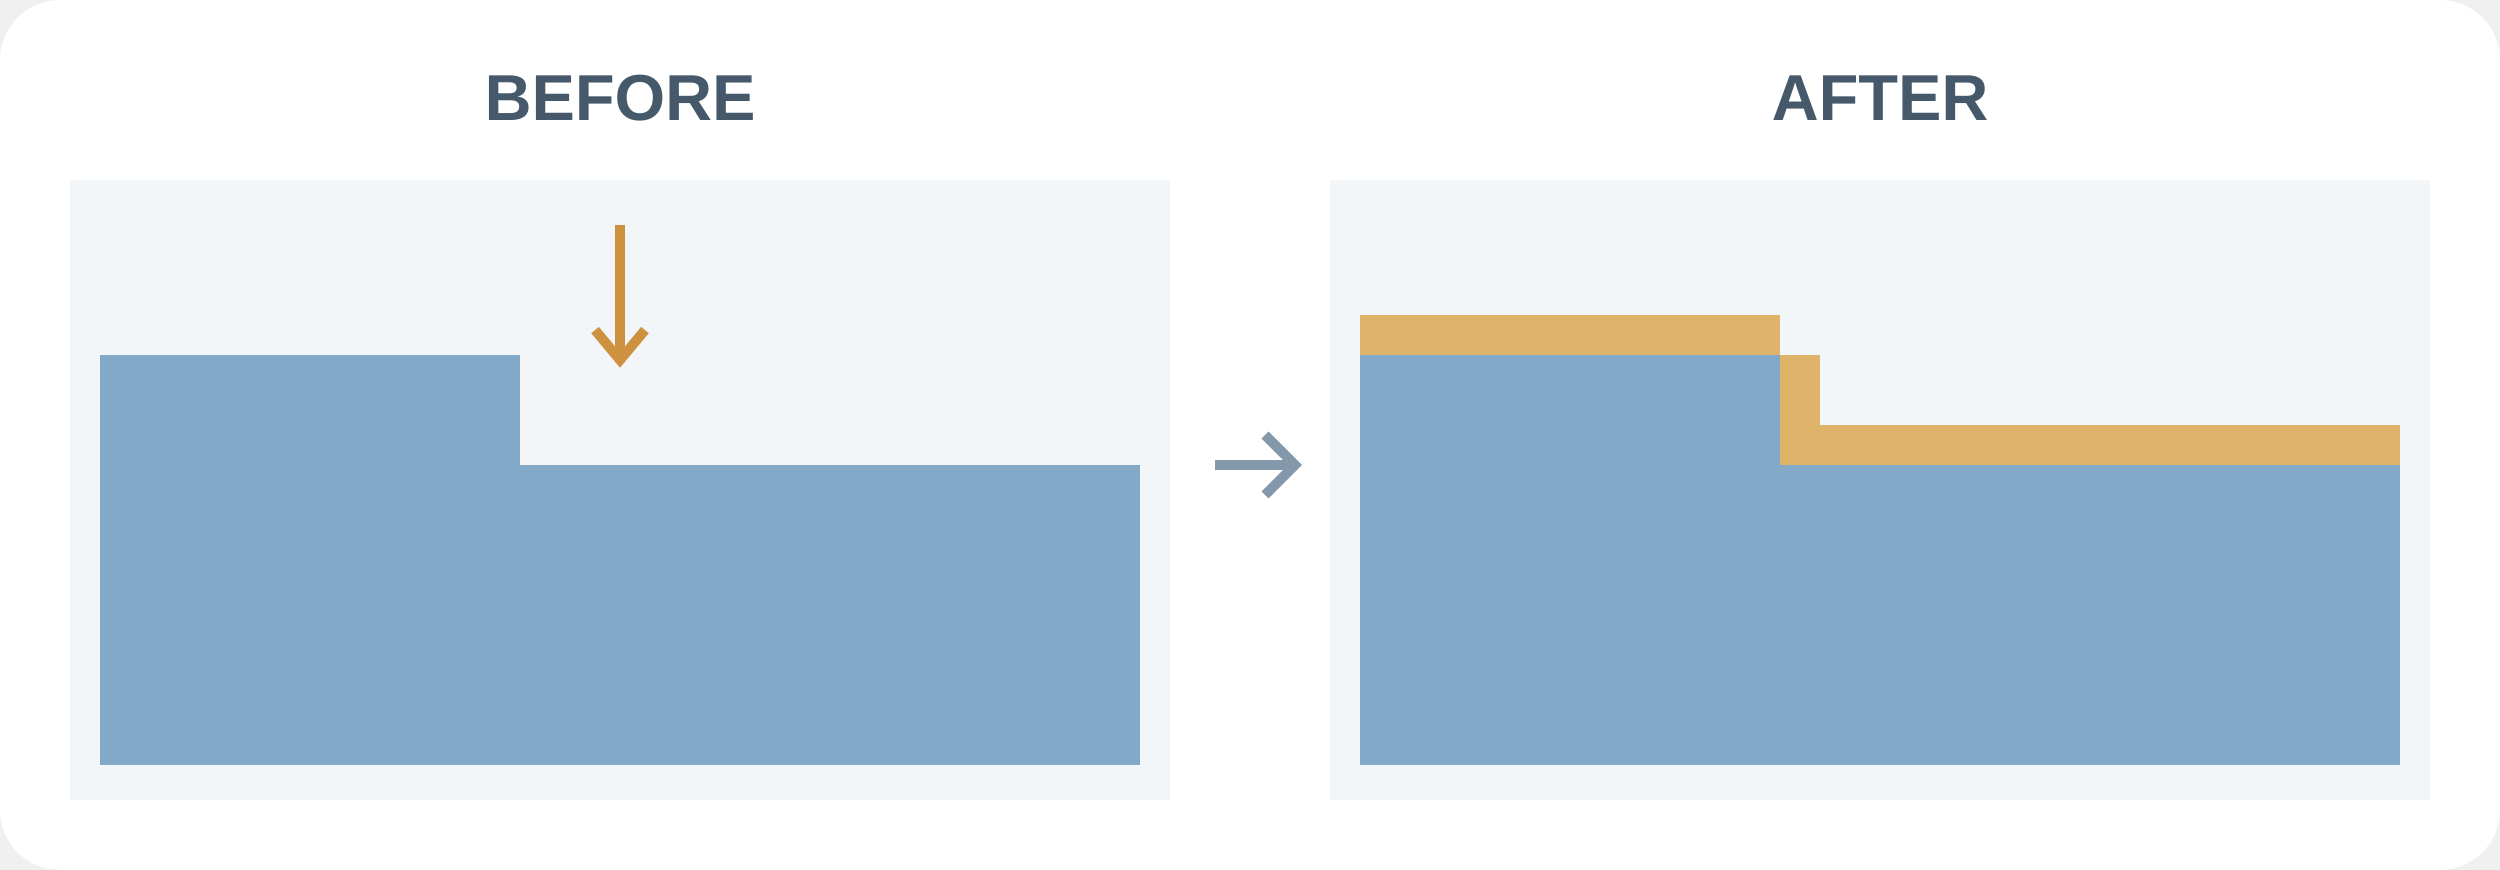
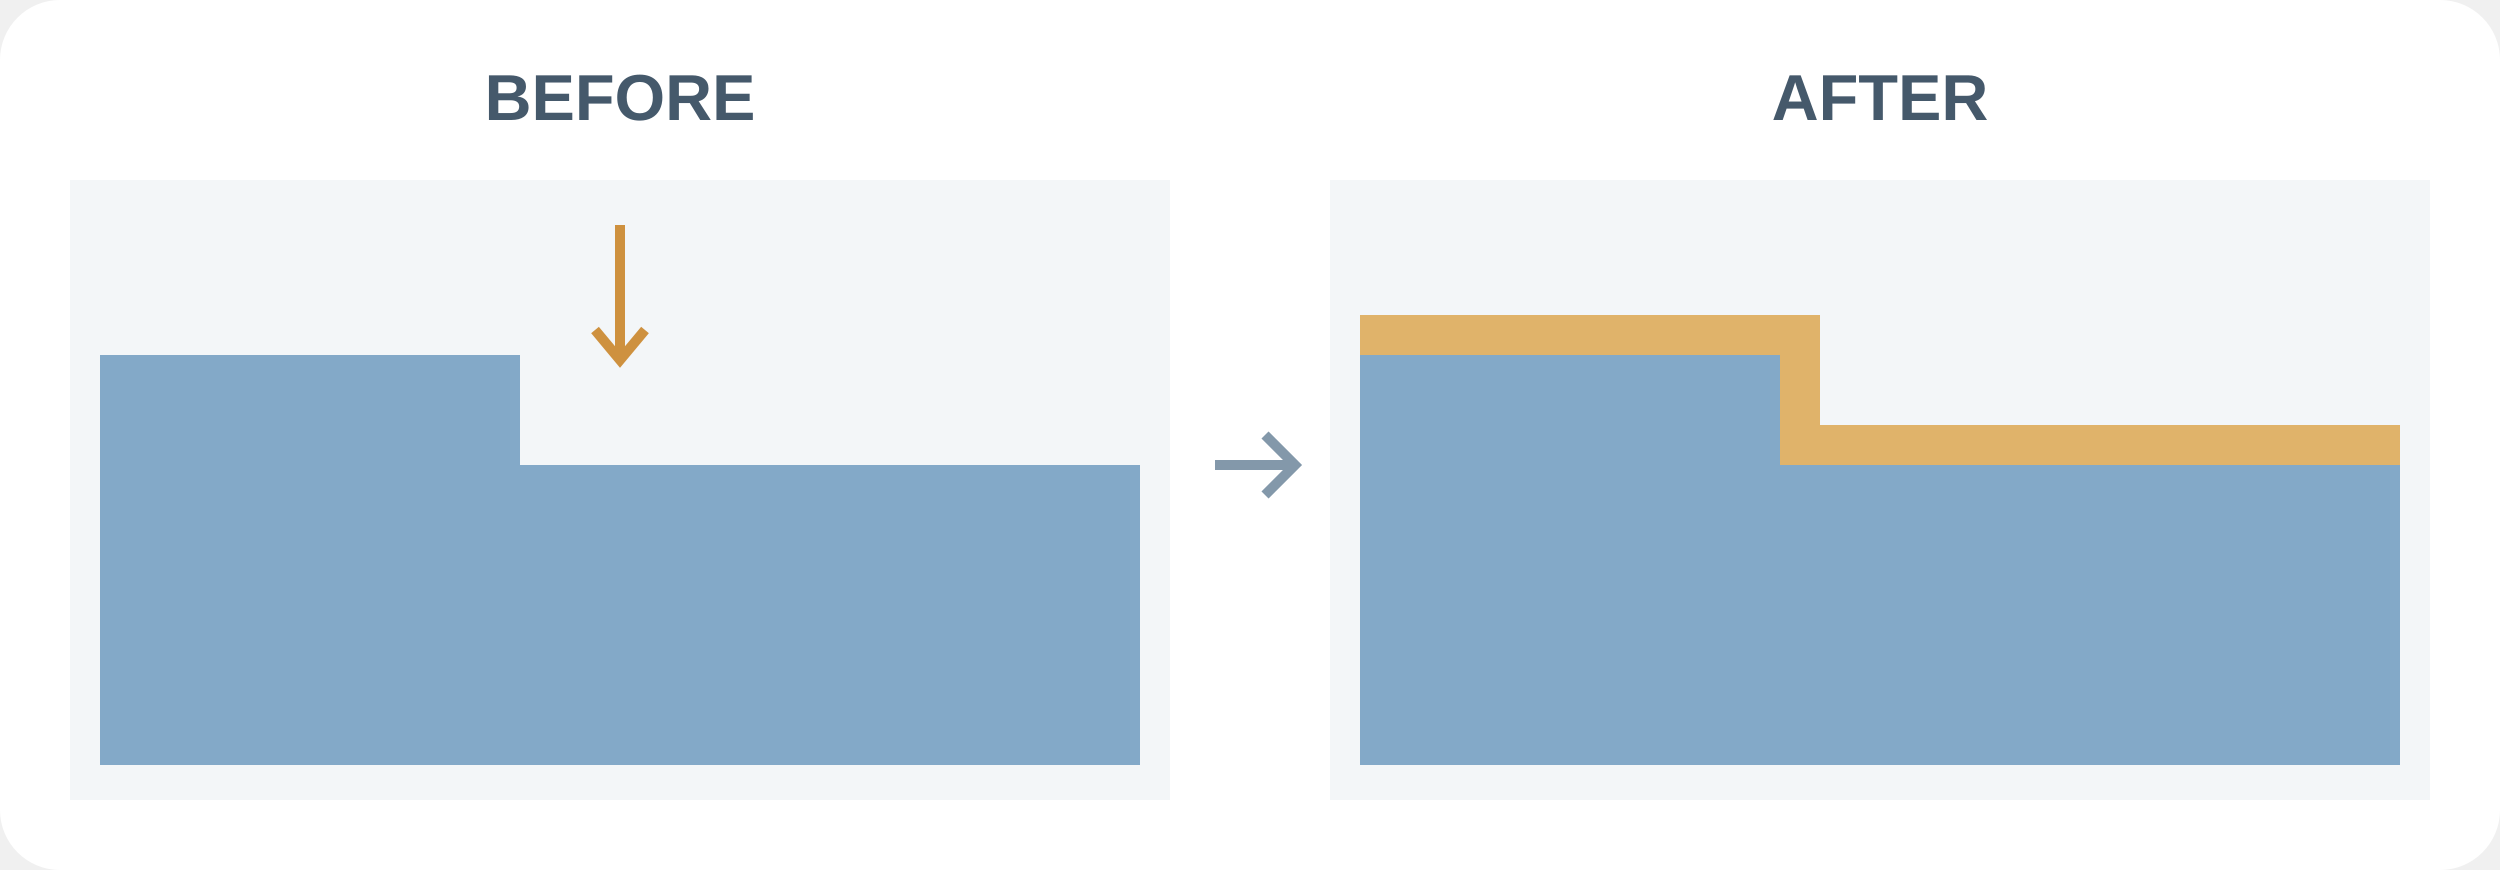
<svg xmlns="http://www.w3.org/2000/svg" viewBox="0 0 500 174" role="img" aria-label="Process before and after">
  <rect width="500" height="174" rx="12" fill="#ffffff" />
  <text x="124" y="24" text-anchor="middle" font-family="Arial,sans-serif" font-size="13" font-weight="bold" fill="#45596b">BEFORE</text>
  <text x="376" y="24" text-anchor="middle" font-family="Arial,sans-serif" font-size="13" font-weight="bold" fill="#45596b">AFTER</text>
  <path d="M243 93H258M253 87L259 93L253 99" stroke="#8398aa" stroke-width="2" fill="none" />
  <svg x="14" y="36" width="220" height="124" viewBox="0 0 220 124" aria-label="Before">
    <rect width="220" height="124" fill="#f3f6f8" />
    <rect x="6" y="57" width="208" height="60" fill="#83a9c8" />
    <rect x="6" y="35" width="84" height="22" fill="#83a9c8" />
    <path d="M110 9V36 M105 30L110 36L115 30" fill="none" stroke="#ce913f" stroke-width="2" />
  </svg>
  <svg x="266" y="36" width="220" height="124" viewBox="0 0 220 124" aria-label="After">
    <rect width="220" height="124" fill="#f3f6f8" />
    <rect x="6" y="57" width="208" height="60" fill="#83a9c8" />
    <rect x="6" y="35" width="84" height="22" fill="#83a9c8" />
-     <rect x="6" y="27" width="84" height="8" fill="#e0b36a" />
-     <rect x="90" y="35" width="8" height="22" fill="#e0b36a" />
-     <rect x="98" y="49" width="116" height="8" fill="#e0b36a" />
+     <path d="M6 27H98V49H214V57H90V35H6Z" fill="#e0b36a" />
  </svg>
</svg>
